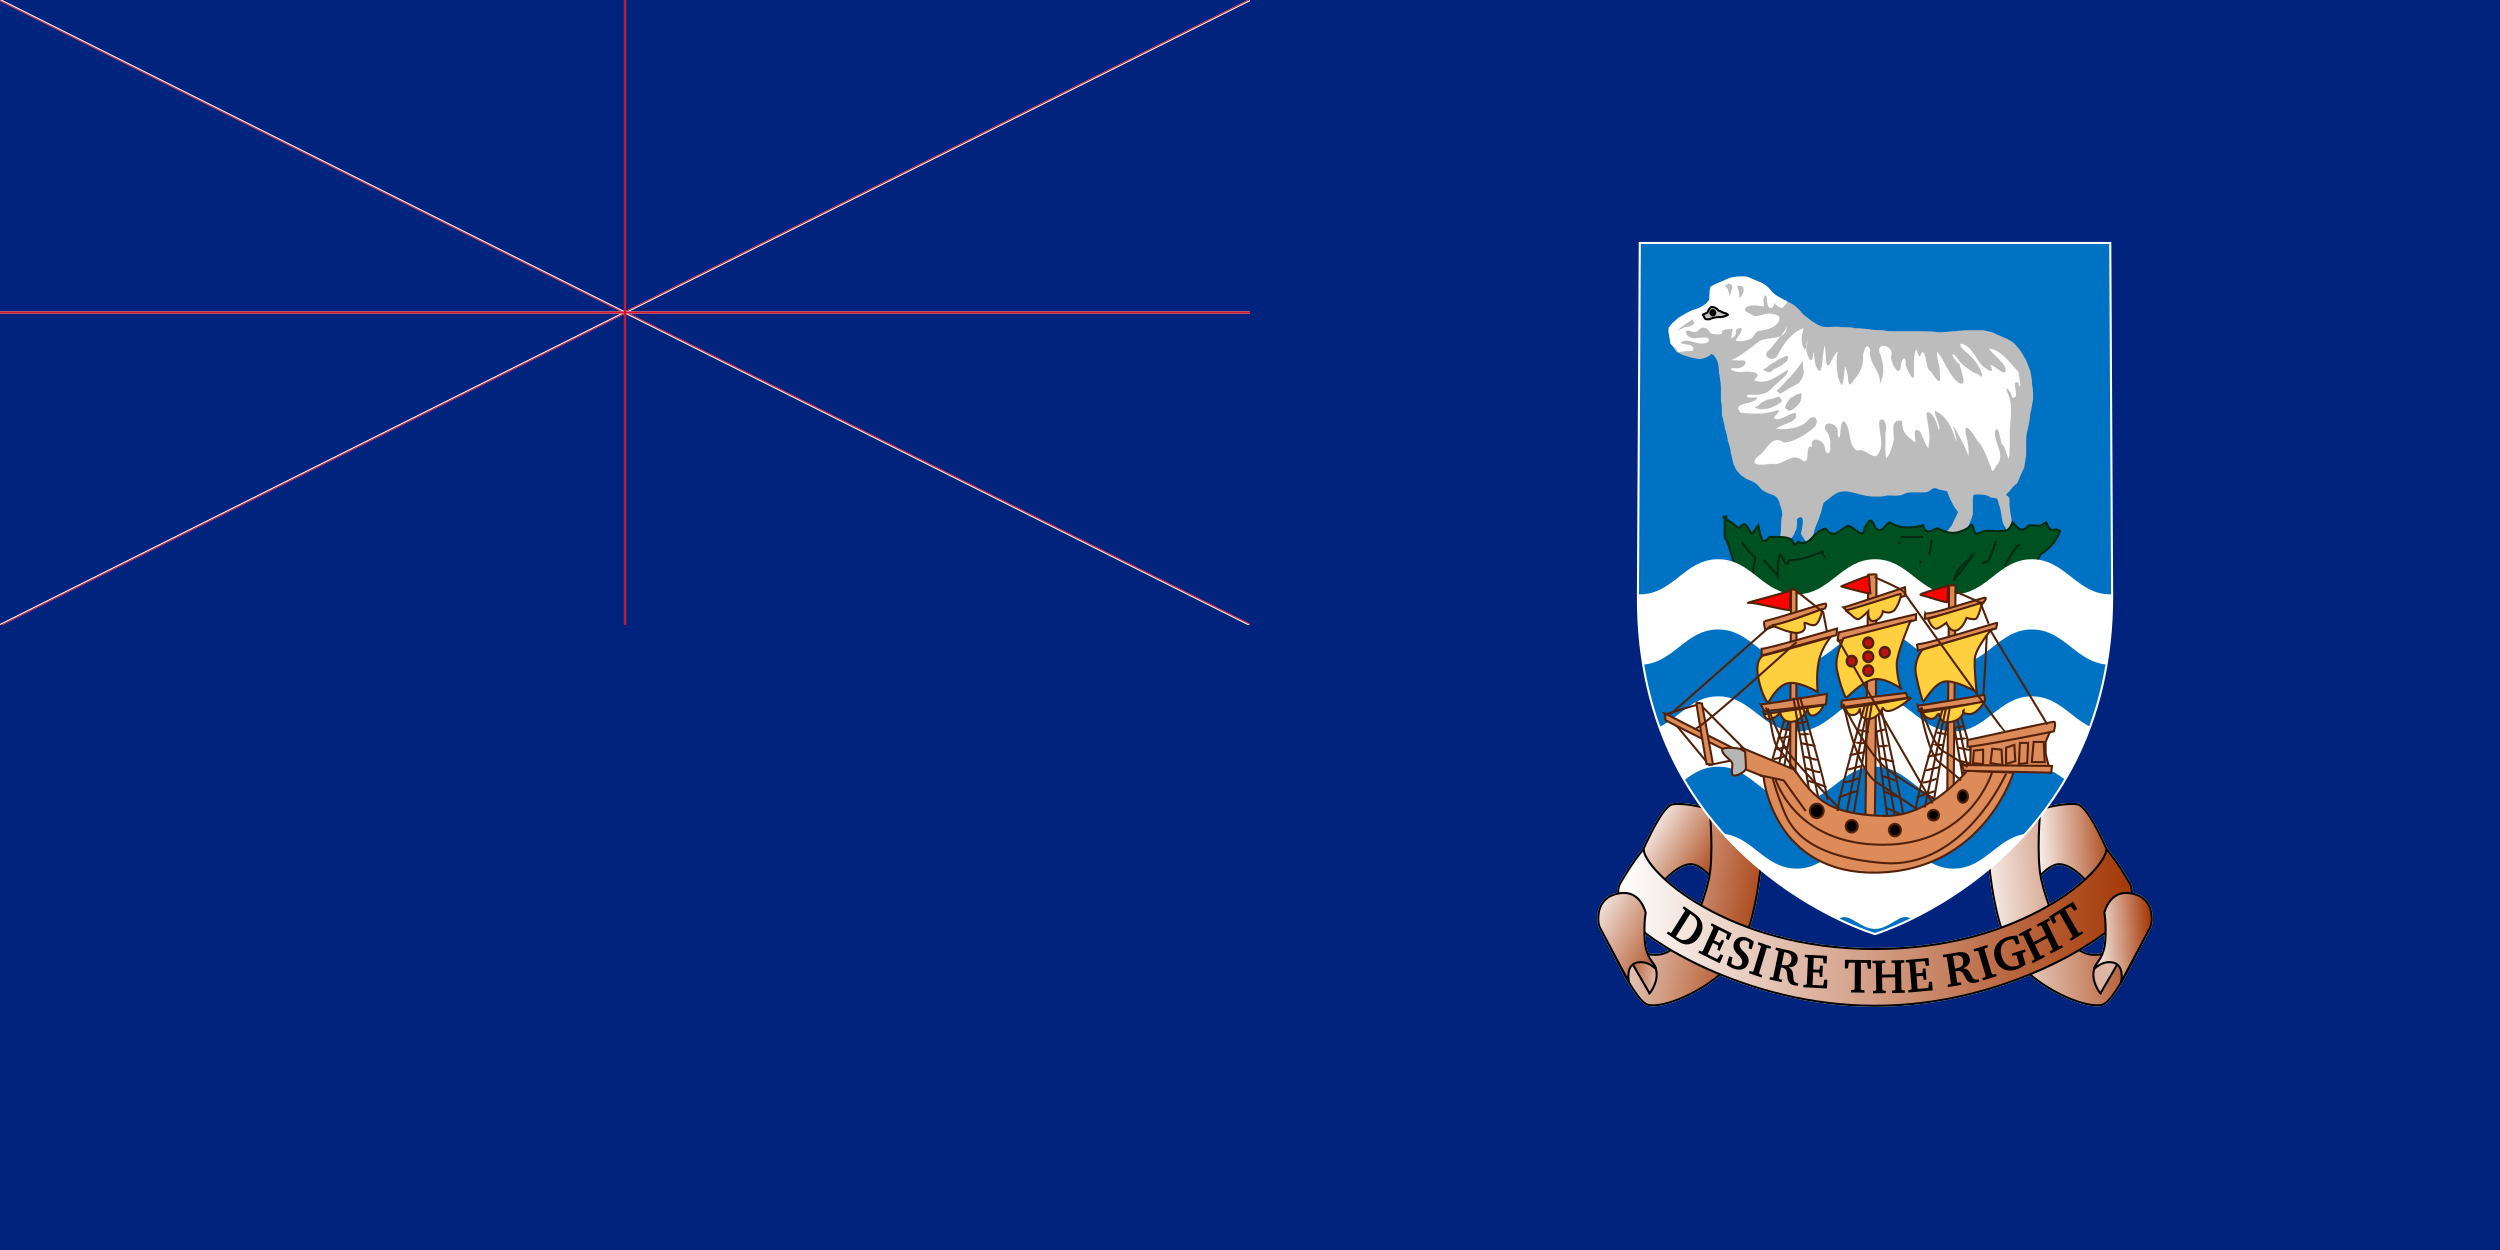
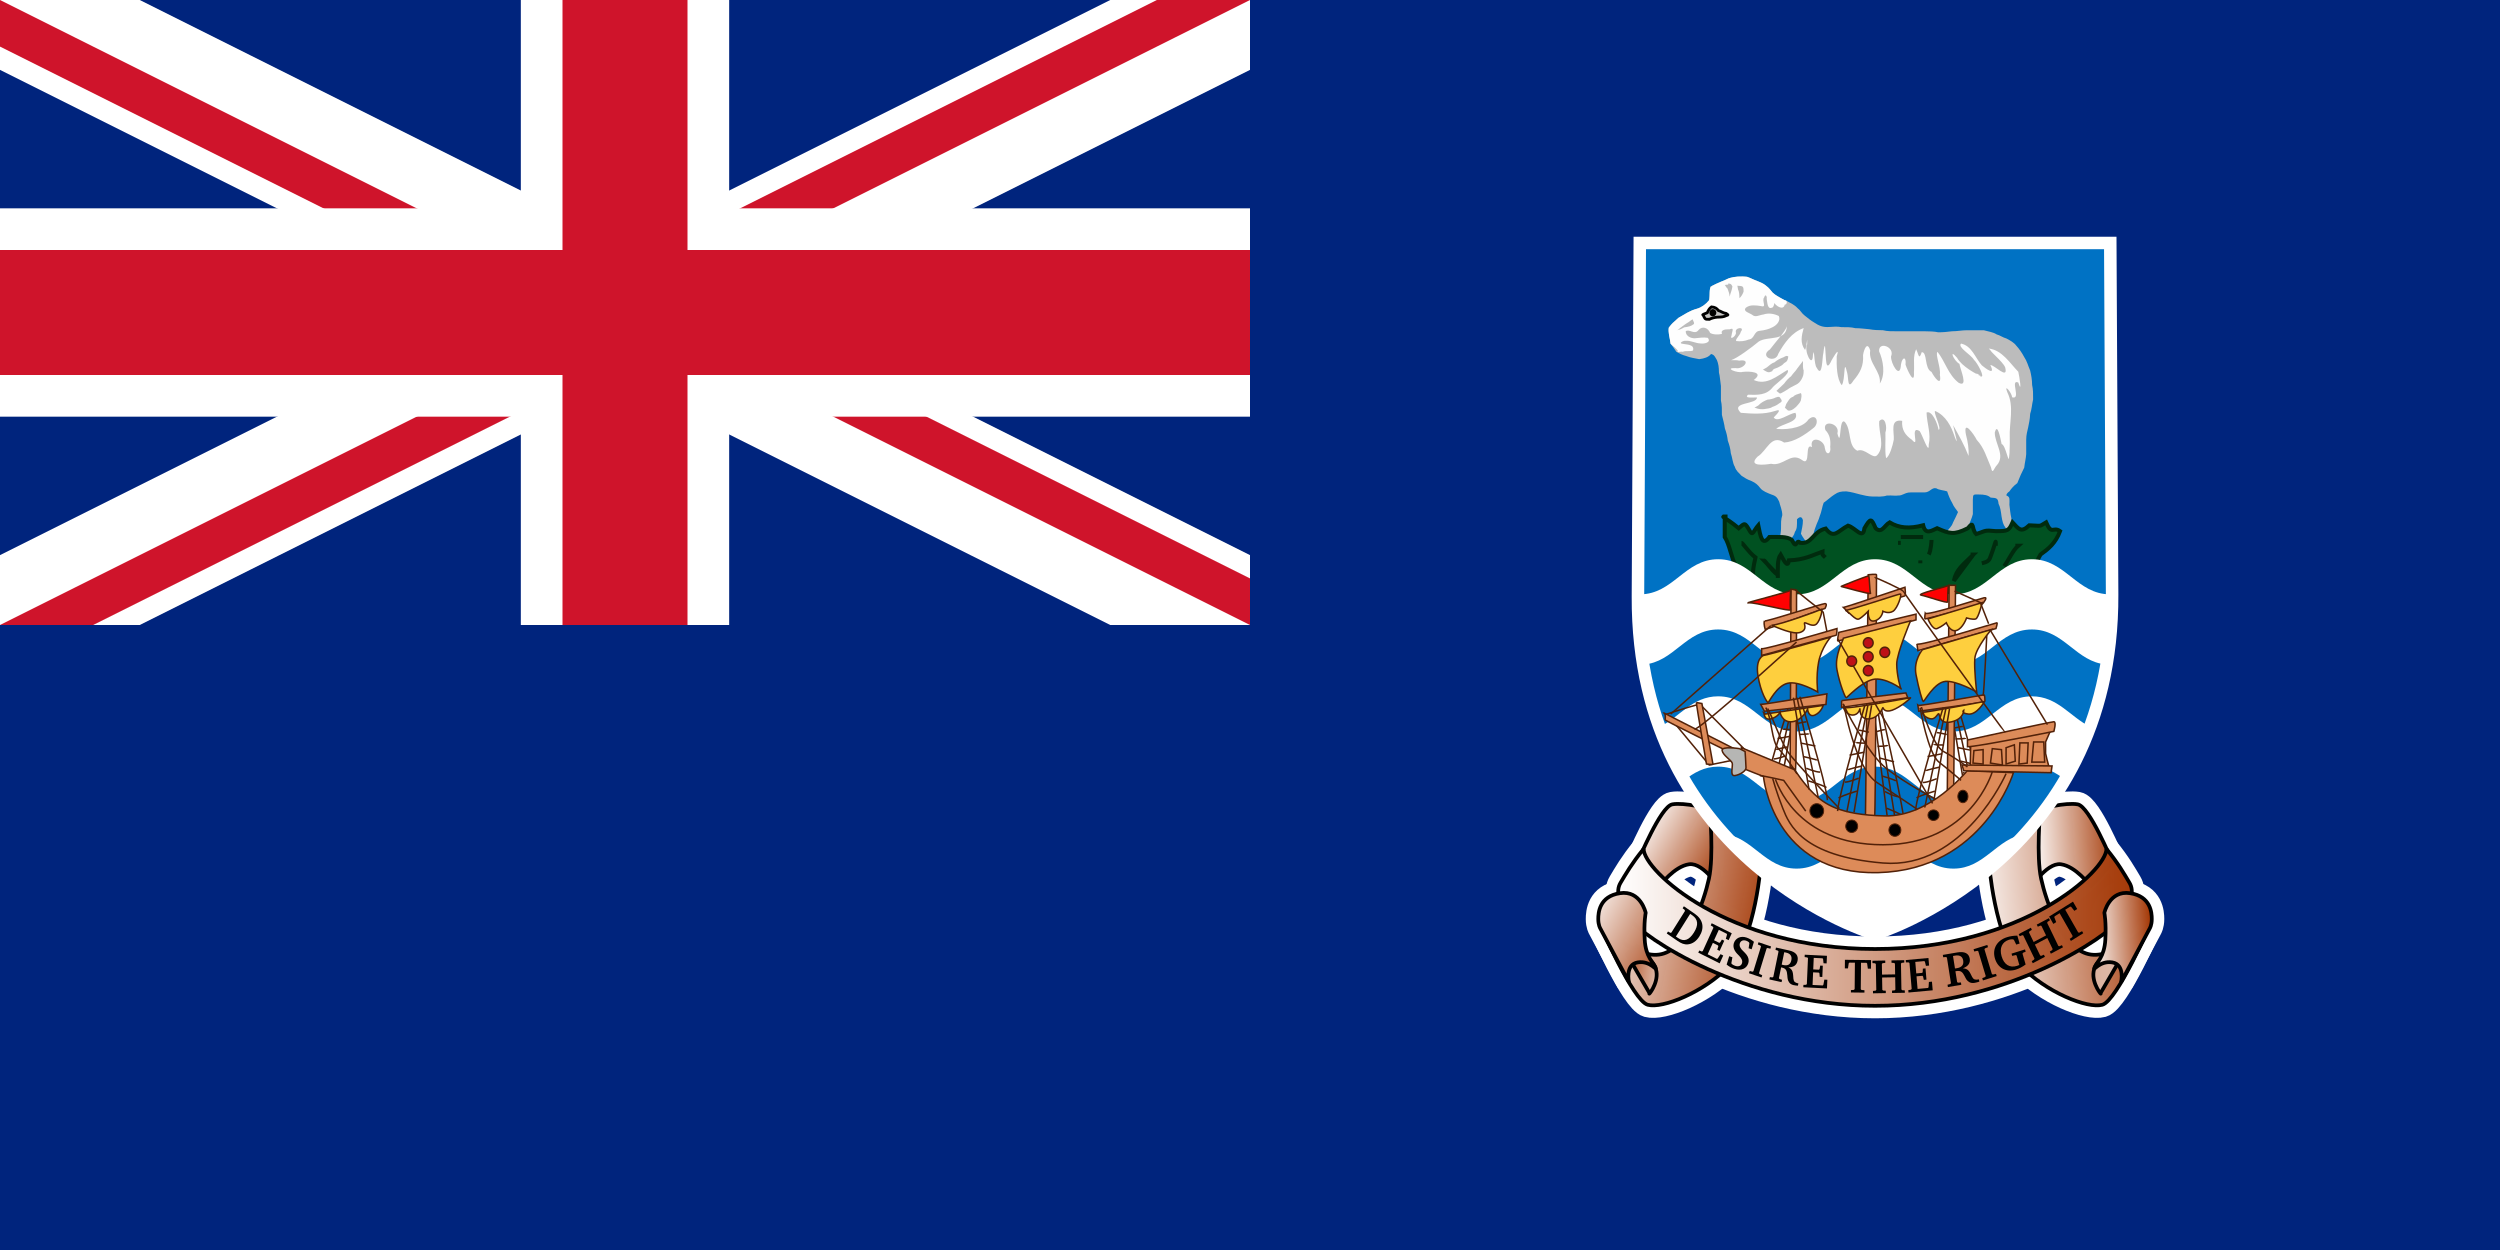
<svg xmlns="http://www.w3.org/2000/svg" xmlns:xlink="http://www.w3.org/1999/xlink" width="1200" height="600">
  <defs>
    <linearGradient id="gradbase" gradientUnits="userSpaceOnUse">
      <stop stop-color="#a43907" stop-opacity="0.996" offset="0" />
      <stop stop-color="#fff" offset="1" />
    </linearGradient>
    <linearGradient id="grad1" xlink:href="#gradbase" x1="826.45" y1="419.932" x2="786.124" y2="396.11" />
    <linearGradient id="grad2" xlink:href="#gradbase" x1="851.569" y1="436.067" x2="763.033" y2="419.673" />
    <linearGradient id="grad3" xlink:href="#gradbase" x1="1016.15" y1="398.539" x2="974.919" y2="400.941" />
    <linearGradient id="grad4" xlink:href="#gradbase" x1="1033.335" y1="421.219" x2="945.904" y2="428.645" />
    <linearGradient id="grad5" xlink:href="#gradbase" x1="1023.357" y1="445.132" x2="776.646" y2="445.132" />
    <linearGradient id="grad6" xlink:href="#gradbase" x1="783.43" y1="462.503" x2="1144.088" y2="465.421" />
    <linearGradient id="grad7" xlink:href="#gradbase" x1="1032.128" y1="442.287" x2="1002.941" y2="444.033" />
    <linearGradient id="grad8" xlink:href="#gradbase" x1="775.747" y1="471.718" x2="803.908" y2="476.185" />
    <linearGradient id="grad9" xlink:href="#gradbase" x1="803.177" y1="466.888" x2="755.308" y2="440.32" />
    <clipPath id="c">
      <path d="M0,0V150H700V300H600zM600,0H300V350H0V300z" />
    </clipPath>
  </defs>
  <rect width="1200" height="600" fill="#00247d" />
-   <path d="M0,0 600,300M600,0 0,300" stroke="#fff" strokeWidth="60" />
-   <path d="M0,0 600,300M600,0 0,300" stroke="#cf142b" strokeWidth="40" clip-path="url(#c)" />
-   <path d="M300,0V350M0,150H700" stroke="#fff" strokeWidth="100" />
-   <path d="M300,0V350M0,150H700" stroke="#cf142b" strokeWidth="60" />
+   <path d="M0,0 600,300M600,0 0,300" stroke="#fff" stroke-width="60" />
+   <path d="M0,0 600,300M600,0 0,300" stroke="#cf142b" stroke-width="40" clip-path="url(#c)" />
+   <path d="M300,0V350M0,150H700" stroke="#fff" stroke-width="100" />
+   <path d="M300,0V350M0,150H700" stroke="#cf142b" stroke-width="60" />
  <path d="M0,300H600V0H1200V600H0z" fill="#00247d" />
-   <g stroke="#000" strokeWidth="1.8">
-     <use xlink:href="#scroll" stroke="#fff" strokeWidth="12" />
+   <g stroke="#000" stroke-width="1.8">
+     <use xlink:href="#scroll" stroke="#fff" stroke-width="12" />
    <g id="scroll" stroke-linejoin="bevel">
      <path fill="url(#grad1)" d="m826.45,427.735s-8.536-13.884-15.65-12.893c-7.113,0.992-13.752,9.917-14.227,10.412-0.473,0.497-10.906-11.404-10.433-11.901,0.475-0.495,10.908-26.28,16.599-27.272,5.691-0.992,17.977,1.897,17.977,2.889,0,0.992,5.734,38.764,5.734,38.764z" />
      <path fill="url(#grad2)" d="m845.419,412.859c0,0.992-2.845,37.686-15.175,50.579-12.33,12.893-32.247,20.826-39.361,18.843-7.113-1.983-23.236-39.173-23.236-39.173s17.072,17.851,29.875,14.876c12.805-2.975,20.392-25.29,22.763-36.199,2.372-10.909,0.475-32.232,0.475-32.232l24.66,23.307z" />
      <path fill="url(#grad3)" d="m973.576,427.735s8.536-13.884,15.65-12.893c7.113,0.992,13.752,9.917,14.227,10.412,0.473,0.497,10.906-11.404,10.433-11.901-0.475-0.495-10.908-26.28-16.598-27.272-5.691-0.992-17.977,1.897-17.977,2.889,0,0.992-5.734,38.764-5.734,38.764z" />
      <path fill="url(#grad4)" d="m954.608,412.859c0,0.992,2.845,37.686,15.175,50.579,12.33,12.893,32.247,20.826,39.361,18.843,7.113-1.983,23.236-39.173,23.236-39.173s-17.072,17.851-29.875,14.876c-12.805-2.975-20.392-25.29-22.763-36.199-2.372-10.909-0.475-32.232-0.475-32.232l-24.66,23.307z" />
      <path fill="url(#grad5)" d="m788.945,407.482c-5.691,6.942-8.729,12.308-11.1,16.275-2.371,3.967-0.977,9.487,4.5,17.363,5.905,8.488,54.448,41.663,117.675,41.663,63.227,0,111.77-33.175,117.675-41.663,5.477-7.875,6.834-13.396,4.463-17.363-2.371-3.967-5.372-9.333-11.062-16.275,0,10.412-40.214,48.038-111.075,48.038-70.861,0-111.075-37.625-111.075-48.038z" />
      <path fill="url(#grad6)" d="m1008.25,476.741c0.949-1.487,10.906-18.843,10.906-18.843l-5.46-4.027c-1.677,4.909-7.818,6.507-8.767,12.458s4.269,11.901,3.32,10.412z" />
      <path fill="url(#grad7)" d="m1018.15,471.371s1.897-8.429-4.267-9.421c-6.166-0.992-9.429,4.718-8.536,2.479,0.992-2.487,4.742-4.959,5.216-13.388,0.475-8.431-0.473-12.893-0.473-12.893s2.37-10.911,12.33-9.422c9.958,1.488,10.433,9.422,10.433,12.398,0,2.975-0.949,4.462-0.949,4.462l-13.753,25.785z" />
      <path fill="url(#grad8)" d="M791.773,476.741c-0.949-1.487-10.907-18.843-10.907-18.843l5.46-4.027c1.677,4.909,7.818,6.507,8.767,12.458s-4.269,11.901-3.32,10.412z" />
      <path fill="url(#grad9)" d="m781.873,471.371s-1.897-8.429,4.267-9.421c6.166-0.992,9.429,4.718,8.536,2.479-0.992-2.487-4.742-4.959-5.216-13.388-0.475-8.431,0.473-12.893,0.473-12.893s-2.37-10.911-12.33-9.422c-9.958,1.488-10.433,9.422-10.433,12.398,0,2.975,0.948,4.462,0.948,4.462l13.753,25.785z" />
    </g>
    <g fill="#000" stroke="none">
      <path d="m813.43,438.565-5.168-3.56-0.6,0.954,1.018,0.842,0.087,0.506-6.505,10.339-0.479,0.116-1.141-0.647-0.6,0.954,5.168,3.56c1.77,1.22,3.281,1.842,4.966,1.665,2.194-0.22,4.065-1.499,5.51-3.796,2.573-4.089,1.851-8.103-2.257-10.933zm-2.155,0.078,1.027,0.707c2.814,1.939,3.062,4.65,0.759,8.31-2.303,3.66-4.793,4.512-7.607,2.573l-1.027-0.707,6.848-10.883z" />
      <path d="m815.174,457.273,10.268,5.133,1.717-3.765-1.299-0.649-1.343,2.067-0.402,0.212-4.436-2.217,2.495-5.471,2.485,1.242,0.134,0.429-0.501,1.609,1.129,0.564,2.226-4.881-1.129-0.564-0.881,1.421-0.402,0.159-2.485-1.242,2.284-5.007,3.804,1.902,0.124,0.398-0.557,1.996,1.338,0.669,1.507-3.304-9.639-4.818-0.47,1.031,1.118,0.689,0.171,0.448-5.114,11.213-0.459,0.183-1.214-0.479-0.47,1.031z" />
      <path d="m828.786,462.999c1.101,0.91,2.377,1.61,3.668,2.045,3.308,1.115,5.931-0.107,6.742-2.748,0.402-1.309,0.125-2.726-0.793-3.942-0.93-1.244-1.898-1.938-2.393-2.57-0.85-1.07-1.212-1.927-0.898-2.948,0.375-1.222,1.555-1.802,3.027-1.306,0.645,0.218,1.076,0.484,1.377,0.806l0.187,0.406-0.366,2.425,1.451,0.489,1.104-3.596c-1.12-0.918-2.309-1.612-3.56-2.033-2.884-0.972-5.346,0.304-6.102,2.767-0.334,1.089-0.185,2.339,0.478,3.517,0.635,1.121,1.468,1.818,2.138,2.534,1.187,1.282,1.668,2.326,1.301,3.523-0.375,1.222-1.616,1.783-3.25,1.232-0.625-0.211-1.175-0.52-1.679-0.909l-0.16-0.421,0.495-2.773-1.534-0.517-1.233,4.017z" />
      <path d="m839.509,467.153,6.03,2.033,0.334-1.087-1.317-0.566-0.214-0.464,3.633-11.83,0.418-0.202,1.386,0.344,0.334-1.087-6.03-2.033-0.334,1.087,1.296,0.56,0.227,0.42-3.633,11.83-0.432,0.246-1.364-0.338-0.334,1.087z" />
      <path d="m852.462,454.82-0.23,1.118,1.199,0.385,0.265,0.393-2.504,12.161-0.406,0.292-1.246-0.157-0.23,1.118,5.84,1.291,0.23-1.118-1.24-0.393-0.256-0.438,1.057-5.134c0.124,0.027,0.248,0.055,0.353,0.078,2.091,0.462,2.427,1.562,2.623,3.871,0.106,1.168,0.08,2.236,0.97,3.387,0.409,0.543,1.118,0.986,2.009,1.183,0.641,0.142,1.359,0.229,2.107,0.276l0.226-1.096c-0.103-0.023-0.186-0.041-0.269-0.059-1.387-0.307-1.937-0.785-2.114-2.138-0.159-1.226-0.07-2.495-0.506-3.642-0.325-0.835-0.941-1.424-1.883-1.895,2.439,0.038,3.934-1.015,4.367-3.113,0.522-2.533-0.853-4.269-4.064-4.979l-6.296-1.392zm3.978,2.239,0.953,0.211c2.008,0.444,2.848,1.727,2.462,3.597-0.433,2.1-1.686,2.825-3.901,2.335-0.229-0.051-0.477-0.105-0.741-0.188l1.226-5.955z" />
      <path d="m865.586,473.888,11.363,0.563,0.183-4.169-1.439-0.071-0.468,2.452-0.291,0.359-4.908-0.243,0.265-6.058,2.75,0.136,0.283,0.341,0.138,1.687,1.248,0.062,0.237-5.405-1.248-0.062-0.285,1.668-0.311,0.31-2.75-0.136,0.243-5.544,4.211,0.208,0.262,0.316,0.227,2.067,1.481,0.073,0.16-3.658-10.664-0.528-0.05,1.141,1.286,0.181,0.324,0.343-0.544,12.417-0.355,0.356-1.296,0.052-0.05,1.141z" />
      <path d="m885.562,460.702-0.039,4.128,1.499,0.018,0.371-2.492,0.351-0.299,2.609,0.031-0.12,12.687-0.373,0.368-1.414,0.099-0.011,1.142,6.499,0.078,0.011-1.142-1.412-0.133-0.366-0.377,0.12-12.687,2.609,0.031,0.323,0.307,0.346,2.5,1.499,0.018,0.039-4.128-12.538-0.15z" />
      <path d="m898.767,461.149,0.02,1.142,1.263,0.095,0.354,0.367,0.216,12.383-0.341,0.379-1.258,0.138,0.02,1.142,6.148-0.107-0.02-1.142-1.305-0.093-0.354-0.367-0.103-5.877,6.279-0.11,0.103,5.877-0.319,0.379-1.301,0.139,0.02,1.142,6.128-0.107-0.02-1.142-1.263-0.094-0.354-0.367-0.216-12.383,0.341-0.379,1.258-0.139-0.02-1.142-6.128,0.107,0.02,1.142,1.305,0.095,0.332,0.367,0.089,5.107-6.279,0.11-0.089-5.107,0.341-0.379,1.301-0.14-0.02-1.142-6.148,0.107z" />
      <path d="m916.073,476.413,11.624-1.064-0.354-4.157-1.472,0.135-0.159,2.497-0.25,0.397-5.021,0.46-0.515-6.041,2.813-0.258,0.331,0.298,0.359,1.653,1.276-0.117-0.459-5.39-1.276,0.117-0.074,1.694-0.276,0.352-2.813,0.258-0.471-5.529,4.308-0.394,0.307,0.276,0.498,2.016,1.515-0.139-0.311-3.648-10.909,0.999,0.097,1.138,1.331-0.004,0.374,0.294,1.055,12.383-0.315,0.403-1.311,0.236,0.097,1.138z" />
      <path d="m932.555,458.353,0.178,1.128,1.366-0.114,0.416,0.26,1.935,12.268-0.307,0.43-1.329,0.344,0.178,1.128,6.437-1.1-0.178-1.128-1.41,0.124-0.423-0.306-0.817-5.179c0.137-0.023,0.275-0.047,0.389-0.066,2.304-0.394,3.054,0.495,4.106,2.56,0.539,1.042,0.91,2.043,2.24,2.761,0.618,0.343,1.505,0.475,2.487,0.307,0.707-0.121,1.471-0.322,2.252-0.573l-0.174-1.106c-0.113,0.019-0.205,0.035-0.297,0.051-1.529,0.261-2.267,0.034-2.947-1.151-0.615-1.075-0.993-2.288-1.859-3.18-0.641-0.646-1.487-0.95-2.621-1.017,2.502-0.924,3.639-2.489,3.305-4.606-0.403-2.556-2.447-3.625-5.985-3.021l-6.938,1.185zm4.886,0.513,1.051-0.179c2.213-0.378,3.543,0.482,3.841,2.369,0.334,2.119-0.677,3.284-3.119,3.701-0.252,0.043-0.525,0.09-0.826,0.117l-0.947-6.007z" />
      <path d="m951.81,470.606,6.603-2.079-0.329-1.093-1.513,0.355-0.461-0.245-3.579-11.893,0.259-0.424,1.446-0.578-0.329-1.093-6.602,2.079,0.329,1.093,1.491-0.346,0.447,0.201,3.579,11.893-0.246,0.468-1.424,0.57,0.329,1.093z" />
      <path d="m965.54,457.738,0.314,1.095,1.672-0.4,0.444,0.202,1.309,4.558c-0.564,0.224-0.978,0.378-1.2,0.448-3.41,1.066-6.167-0.63-7.322-4.652-1.123-3.91,0.248-6.87,3.55-7.902,0.643-0.201,1.272-0.276,1.941-0.217l0.447,0.298,1.101,2.237,1.617-0.505-1.091-3.798c-1.781,0.02-3.423,0.266-4.886,0.723-4.917,1.536-7.206,5.587-5.89,10.168,1.335,4.648,5.404,6.884,10.055,5.43,1.617-0.505,3.167-1.331,4.699-2.467l-1.495-5.206,0.265-0.424,1.253-0.514-0.314-1.095-6.469,2.021z" />
      <path d="m968.961,448.387,0.494,1.02,1.248-0.527,0.491,0.159,5.35,11.058-0.169,0.507-1.147,0.735,0.494,1.02,5.841-3.083-0.494-1.02-1.29,0.551-0.491-0.159-2.539-5.248,5.965-3.148,2.539,5.248-0.148,0.496-1.189,0.758,0.494,1.02,5.82-3.072-0.494-1.02-1.247,0.528-0.491-0.159-5.35-11.058,0.169-0.507,1.146-0.737-0.494-1.02-5.82,3.072,0.494,1.02,1.29-0.549,0.47,0.17,2.207,4.561-5.965,3.148-2.207-4.561,0.169-0.507,1.189-0.759-0.494-1.02-5.841,3.083z" />
      <path d="m983.583,439.937,2.028,3.546,1.369-0.854-0.908-2.342,0.169-0.459,2.381-1.486,6.232,10.897-0.153,0.53-1.234,0.905,0.561,0.981,5.934-3.704-0.561-0.981-1.346,0.705-0.521-0.109-6.232-10.897,2.383-1.487,0.446,0.075,1.562,1.934,1.37-0.855-2.028-3.546-11.451,7.148z" />
    </g>
  </g>
  <g>
-     <path fill="#0072c4" stroke="#fff" strokeWidth="6" d="m900.011,448.344s-114.465-33.735-113.798-162.077l0.882-169.649h225.834l0.885,168.675c0.668,128.342-113.802,163.051-113.802,163.051z" />
+     <path fill="#0072c4" stroke="#fff" stroke-width="6" d="m900.011,448.344s-114.465-33.735-113.798-162.077l0.882-169.649h225.834l0.885,168.675c0.668,128.342-113.802,163.051-113.802,163.051z" />
    <g fill="#bcbcbc">
      <path d="m802.805,155.04c0.188,0,1.575-1.317,2.845-2.479,1.774-0.889,3.414-2.137,5.217-2.975,1.343-0.778,3.997-1.381,5.216-1.983,1.598-0.836,2.901-1.799,4.269-3.472,0.164-2.218,0.475-3.811,0.475-6.446,1.886-0.908,3.56-1.788,5.216-2.48,2.373-0.668,2.888-1.617,5.217-1.983,1.499-0.524,3.977-0.497,6.164-0.497,2.36,0,3.848,1.677,5.968,2.074,2.513,1.014,3.686,1.715,5.691,3.472,1.132,1.433,1.836,2.598,3.766,3.677,1.528,0.784,2.959,1.971,4.742,2.479,1.958,1.135,3.695,1.791,5.216,3.472,1.393,0.99,1.968,2.461,3.32,3.47,1.566,1.3,3.052,2.469,4.742,3.472,2.032,1.361,4.046,2.396,7.337,2.099,1.742-0.103,3.618-0.303,5.691,0.084,2.32,0,4.584-0.041,6.639,0.497,2.419,0,4.376,0.327,6.639,0.495,2.12,0.397,4.281,0.497,6.639,0.497,2.056,0.536,4.319,0.495,6.639,0.495h6.639,6.639c2.416,0,4.862,0.098,6.639,0.497,2.393,0,4.451-0.224,6.639-0.497,2.575,0,4.539-0.471,7.114-0.495h8.062c2.07,0.566,4.715,0.955,6.164,1.983,1.898,0.541,2.844,1.441,4.742,1.983,1.454,0.746,3.662,1.926,4.742,3.47,1.338,1.4,2.713,3.404,3.794,5.455,1.32,1.904,1.823,4.081,2.845,6.445,0.542,2.266,0.92,4.421,0.948,6.942,0.514,2.15,0.475,4.516,0.475,6.942-0.542,2.261-0.66,4.778-1.423,6.942-0.082,2.42-0.566,4.61-0.948,6.447-0.422,2.029-0.918,3.335-0.948,5.95v6.942c-0.167,2.277-0.665,3.95-0.948,6.446-1.147,2.166-2.246,4.698-3.319,7.439-1.578,1.1-2.947,2.664-3.794,3.967-1.012,0.625-1.598,1.574-1.423,1.983,1.895,0.66,1.423,1.979,1.423,4.462,0.246,1.912,0.431,4.283,0.948,6.447,0.173,2.367,0.68,3.815,1.422,5.454,0.748,0.977,0.894,0.497-0.948,0.497-1.37,1.074-2.757,0.513-3.319-1.488-1.106-1.334-1.47-2.95-1.897-5.454-0.263-2.296-0.63-4.533-1.423-5.95-0.243-2.794-0.986-2.766-3.794-2.975-1.335-1.184-3.099-1.488-5.691-1.488-2.581,0-2.798-0.263-2.845,2.48v6.942c-0.446,2.012-1.425,3.643-1.897,5.454-1.414,1.036-2.15,2.775-3.794,3.967-0.783,2.252-1.921,2.644-4.269,2.975-0.821-1.025-2.159-2.363-2.845-3.47,1.328-2.228,2.487-2.564,3.32-4.959,1.008-1.974,1.599-3.254,2.37-4.959-1.012-1.558-1.921-2.261-2.845-4.464-0.78-1.2-1.86-3.781-2.37-5.454-1.557-0.543-4.009-0.63-5.217-1.488-2.301-0.535-2.944,1.983-5.689,1.983h-6.639c-2.936,0-3.669,1.639-6.166,1.488-0.733,0.238-2.511-0.105-5.217,0-1.982,0.69-4.369,0.495-6.639,0.495-2.405-0.03-4.373-0.584-6.164-0.992-2.179-0.597-4.346-1.201-6.639-1.487-2.785,0-3.821,0.222-5.691,1.487-1.48,0.877-3.624,2.883-5.217,3.967-0.674,1.645-1.024,4.43-1.897,6.447-0.504,1.934-1.323,3.161-1.897,4.959-0.642,1.677-1.249,3.404-1.422,5.95-0.161,3.342-0.891,2.932-2.845,1.983-0.815-1.384-2.114-2.905-2.845-4.464,0.431-2.523,0.917-3.778,0.948-6.446-0.461-1.925-1.539-1.863-2.845-0.497,0,2.596,0.12,4.598-0.948,5.95-0.534,2.049-1.393,2.934-2.845,3.967-0.71,1.841-2.287,2.683-3.794,3.472-0.241-0.084,0-0.665,0-1.983-1.137-2.268-0.082-4.149-0.082-6.942,0.029-2.504-0.114-4.164,0.613-6.447,0-2.404-1.115-4.691-1.48-6.445-0.882-1.842-1.39-2.753-3.794-3.472-1.689-0.671-4.123-1.579-5.217-2.975-1.376-1.785-2.255-2.52-4.267-3.47-2.182-0.79-3.241-1.514-4.742-2.48-1.466-1.617-2.657-2.318-3.32-4.462-0.989-1.525-1.159-4.357-1.897-6.447-0.161-2.177-0.785-4.2-1.422-5.95-0.282-2.177-0.625-3.77-1.423-5.95-0.264-2.039-0.853-4.172-1.422-6.445,0-2.426,0.039-4.794-0.475-6.942v-6.942c-0.341-2.004-0.467-4.938-0.948-6.447,0-2.698-0.287-4.221-0.948-5.95-1.085-1.752-1.173-2.537-2.845-2.975-1.208,1.541-3.199,2.169-5.691,2.48-1.741-0.397-4.197-0.655-6.166-1.488-1.901-0.468-3.202-1.22-4.742-1.983-0.842-1.296-1.848-2.764-2.845-3.967-0.294-2.59-0.859-3.923-0.948-6.445,0-1.893,0.045-0.889,1.897-3.472z" />
      <path fill="#fefefe" d="m830.89,172.905c3.01-0.997,9.585-5.876,13.364-9.004,4.303-2.727,13.111,0.103,13.462-7.287-0.533,2.222-5.626,7.746-8.117,11.089-5.49,3.488,2.685,7.043,4.004,2.057,2.848-5.1,6.47-10.277,12.16-12.284-1.037,3.676-1.802,7.249,0.671,10.52,0.89-1.61,1.111-8.218,1.017-2.778-1.798,3.094,2.657,12.107,2.77,5.095,0.711-4.433,0.442,4.795,1.795,6.185,2.835,5.47,2.586-5.032,3.215-7.112,0.476-3.932,0.674-2.894,0.099-0.054-0.571,3.56,0.613-7.435,0.826-1.375,0.391,3.168-0.041,11.781,3.02,4.947,2.451-4.062,3.037-4.123,0.36-0.518-0.872,1.359,4.021-7.402,2.085-1.291-0.128,4.39,0.034,10.919,2.418,13.786,1.83-2.256,0.763-13.983,2.603-5.923,0.705,2.273,0.021,8.598,2.993,3.743,3.21-3.783,4.98-7.064,4.63-12.252,0.401-2.648,2.014-6.905,3.431-2.216-0.973,6.116,5.394,10.007,4.616,15.891,2.858-4.496,1.571-11.188-0.332-15.488-0.402-5.093,7.744-2.056,5.719,2.436-0.232,3.229,4.396,11.525,4.767,3.846,0.622-3.649,2.631-3.971,2.191,0.109,0.839,2.636,4.421,10.39,4.034,3.637,0.319-3.678-0.596-7.552,1.058-11.019,1.173,2.215,1.297,5.617,2.681,1.403,2.83-0.085,1.118,7.783,4.695,9.467,1.437,2.824,5.015,7.438,4.012,1.36,0.555-3.291-2.392-10.095-1.114-10.971,3.745,4.755,5.13,11.033,10.18,14.87,4.81,2.44,0.598-6.748,0.335-9.116-2.867-1.576-5.209-7.702-1.152-2.916,2.342,4.251,9.463,7.971,11.688,8.896-2.122-1.57-4.056-2.155-0.457,0.018,2.665,1.093-1.581-6.641-3.128-7.952-1.375-2.473-8.072-6.079-6.173-7.784,5.24,1.133,6.773,6.861,9.952,10.44,1.981,1.66,6.76,5.186,4.091-0.076,1.494-0.623,8.867,7.559,7.109,0.998-1.215-2.822-7.677-7.916-6.964-8.223,2.204,3.19,0.873,0.91-0.882-0.762,6.389,0.709,10.14,7.087,14.157,11.14,0.5,1.93,1.961,11.329-0.012,5.164-4.155-1.774,1.603,8.432-2.934,7.108-0.205-2.261-4.207-7.003-2.271-2.316,3.336,6.844,0.822,14.361,1.119,21.578,0.088,3.554-0.082,7.085-0.335,10.621,0.241-2.609,0.443-6.953,0.016-1.255-0.148,3.959-1.607-5.713-3.586-6.206-0.411-1.801-1.967-10.901-3.28-5.472,0.01,5.32,5.141,10.903,1.043,15.591-1.383,1.288-2.112,4.997-2.85,1.11-2.018-4.596-3.309-9.461-6.848-13.216-1.493-2.926-6.62-10.019-5.199-2.572,0.889,3.364,1.486,6.778,1.256,10.267-1.991-5.162-4.707-9.961-7.378-14.727,0.387,2.226,3.09,11.783,0.739,5.59-1.627-5.08-4.248-10.151-9.311-12.405-1.398-0.173,3.4,8.934,1.55,8.999-0.444-2.937-3.105-9.473-5.749-8.28,0.118,5.248,2.254,10.135,1.034,15.486,0.266,5.219-3.219-5.19-4.36-6.586-5.124-3.136,0.375,8.839-3.688,4.207-3.269-2.297-5.014-4.834-4.695-9.116-6.082-1.035-3.735,5.395-4.023,9.05-0.513,2.774-2.011,8.04-3.702,8.85-0.706-4.009-0.141-8.205-0.323-12.291,0.977-2.346-0.098-8.375-2.947-5.51-0.483,5.294,2.974,12.016-0.956,16.338-2.08,2.38-5.938-3.714-9.576-2.086-4.621-2.367-2.727-9.772-5.863-13.661-3.117-3.263-1.655,13.079-3.706,5.336,1.474-4.931-7.516-6.859-5.759-1.601,2.208,2.237,2.606,5.043,2.316,8.018,0.627,3.499-1.972,4.537-2.577,0.61-0.249-4.328-7.656-6.122-6.141-0.43-3.882-2.499-0.238,9.851-4.996,6.055-5.362-3.74-8.801,3.312-14.675,1.928-3.34,0.556-11.329,1.426-6.484-3.424,4.529-2.732,6.444-10.99,12.757-6.765,4.826-0.281,9.951-3.68,13.891-6.845,3.223-2.173,1.781-7.7-2.169-4.273-3.279,4.927-12.699,4.922-15.524,4.532,2.799-2.651,11.363-3.04,9.237-7.682-3.143,0.257-8.662,4.965-10.43,2.224,1.098-1.21,4.707-4.56,0.545-3.098-5.271,1.717-10.922,1.299-16.353,0.868-5.435-5.322,7.928-3.864,7.735-7.363-1.318-0.109-6.521,0.594-4.247-1.318,4.399,0.086,8.837,0.421,11.992-3.754,1.908-1.983,8.548-6.534,6.925-8.133-4.899,2.821-10.044,7.609-16.184,4.82,5.275-3.934-2.037-4.271-5.371-3.887-2.425,0.749-9.167-2.008-3.401-1.831,3.929,0.832,7.832-4.611,1.785-3.569-1.265-0.389-2.625-0.141-3.929-0.211z" />
      <path fill="#fefefe" d="m801.857,164.957c-0.231-2.562-1.263-5.107-0.836-7.695,1.262-1.845,3.007-3.187,4.63-4.701,2.905-1.62,5.668-3.591,8.954-4.388,2.281-0.696,4.259-2.202,5.748-4.042,0.733-2.214-0.562-5.759,1.515-6.952,2.556-1.4,5.324-2.301,7.929-3.586,2.845-0.919,5.923-1.062,8.874-0.71,2.362,1.015,4.756,1.939,7.099,2.997,2.119,1.031,3.68,2.777,5.113,4.587,1.675,1.528,3.771,2.519,5.741,3.609,1.637,0.113,1.097,2.235,0.058,2.152-0.674,3.14-4.592,0.476-5.337-1.374,0.657-1.219,0.388,2.785-0.865,2.839-2.209,0.977-2.143-2.785-2.466-4.222,0.28-1.215-0.679-2.656-1.179-0.747-1.486,1.635,1.601,5.139-1.626,4.173-2.398-0.316-5.078-0.811-7.16,0.779-1.743,1.818,1.887,2.565,3.019,3.446,1.526,1.436,3.566,0.017,5.342-0.159,2.43-0.839,5.164-0.405,7.416,0.721,1.041,2.248-1.047,4.483-3.038,5.395-1.86,1.009-3.936,1.446-6.009,1.698-3.039,0.135-2.449,3.901-5.409,4.202-1.89,0.8-4.02,0.984-6.036,0.718-0.397-1.086,2.004-2.807,2.253-4.466,2.174-2.585-3.115-2.114-2.348,0.351,0.366,1.671-3.296,4.14-2.059,1.299,0.059-1.528,1.641-3.899-1.024-2.798-1.458-0.013-4.448-0.067-3.625,2.2-1.808,0.383-4.126,0.423-5.677-0.476-0.926-2.47-3.811-3.556-5.62-1.311-1.802,2.385-4.306-0.742-6.095,0.495-0.024,2.235,2.281,3.405,4.321,3.387,2.066-0.182,4.185-0.566,6.268-0.225,1.917,2.287-1.83,3.003-3.609,2.689-2.397-0.087-4.541-1.457-6.979-1.267-1.165-0.165-3.821,1.285-1.316,1.479,1.86,0.378,5.668,0.251,4.818,3.169-1.458,0.68-3.264-0.067-4.913,0.637-0.968-0.25-3.873,0.535-2.256-0.298-0.856-1.482-2.512-2.321-3.615-3.605z" />
      <path d="m812.447,153.269c-0.111,0-1.112,0.697-2.012,1.403-1.474,0.789-3.047,2.131-4.024,2.805-0.769,0.616-0.765,0.884-1.675,1.052,1.598-0.227,2.31-0.633,3.688-1.403,1.742-0.209,3.43-0.579,4.36-1.403,0.873-0.305-0.065-1.703-0.335-2.455z" />
      <path d="m827.873,136.789c0.193,0,0.586,1.096,1.34,1.753,0.483,1.346,0.927,2.296,1.006,3.857,0.411-1.714,1.114-3.091,1.341-4.909-0.522-0.924-0.557-1.357-2.012-1.403,0,0.947,0.111,0.328-1.675,0.701z" />
      <path d="m833.908,137.14v0.351c0-0.946-0.021-0.463,0.335,1.403,0.554,1.176,0.671,2.437,0.671,4.208,0.88-0.657,1.615-1.968,2.012-3.156,0-2.769-0.375-2.606-3.018-2.805z" />
      <path d="m846.315,177.463h0.335c-0.986,0-0.431,0.06,1.341-1.052,1.147-0.8,2.087-1.982,3.689-2.455,1.552-1.274,2.747-1.871,4.358-2.453,0.786-0.378,1.48-1.033,2.348-0.351-0.249,1.73-0.536,2.383-2.012,3.155-0.763,1-1.965,1.584-3.017,2.104-1.091,0.501-2.291,0.527-2.683,1.753-1.824,0.839-2.049,0.698-4.36-0.701z" />
      <path d="m852.687,187.631c0.598-0.473,2.698-2.663,3.688-3.505,1.12-1.544,2.252-2.724,3.354-3.507,0.977-1.504,2.229-2.512,3.018-3.857,0.932-1.179,1.618-2.177,2.683-3.505,0,1.533-0.14,3.565,0.334,4.557,0,2.118-0.234,2.698-1.005,4.208-0.762,1.241-1.329,2.063-3.018,2.805-1.524,0.844-2.437,1.141-3.689,2.102-0.955,0.614-1.948,1.225-3.018,1.753-0.959,0.43-0.519,0.243-2.346-1.052z" />
      <path d="m842.291,195.696h0.335c-0.986,0-0.432,0.06,1.341-1.052,1.431-1.496,2.571-2.017,4.36-2.805,1.361-0.109,3.008-0.463,4.024-1.052,0.81-0.149,1.375-0.665,2.011,0,1.053,1.488,1.343,1.909-0.335,2.805-0.803,0.712-2.219,1.43-3.352,1.753-0.838,0.722-2.495,0.766-4.024,1.052-1.37,0-2.132,0.162-2.683-0.701l2.683,0.701c-1.37,0-2.132,0.162-4.36-0.701z" />
      <path d="m856.71,195.696v-0.351c0,0.979-0.041,0.46,0.671-1.403,1.256-1.961,1.73-3.043,3.354-3.507,0.76-0.962,2.077-1.211,3.689-1.753,0.604,1.054,0.14,2.282,0,3.507-0.439,1.309-1.634,2.233-2.348,3.156-1.046,0.743-1.472,1.457-3.018,1.753-1.279,0-0.601-0.033-2.348-1.403z" />
-       <path fill="#c4c4c2" stroke="#000" strokeWidth="1.358" d="m817.476,151.165c-0.75,0,1.322-0.781,2.012-1.052,0.552-1.217,0.991-2.079,2.012-2.804,1.68,0.135,2.504,0.641,3.354,1.752,1.411,0.403,1.92,1.106,3.689,1.403,0.657,0.581,1.546,0.647,0,1.052-1.052,0.581-2.373,0.701-4.024,0.701-1.73,0.13-2.965,0.528-4.024,1.052-2.244,0-1.885,0.078-3.018-2.104z" />
+       <path fill="#c4c4c2" stroke="#000" stroke-width="1.358" d="m817.476,151.165c-0.75,0,1.322-0.781,2.012-1.052,0.552-1.217,0.991-2.079,2.012-2.804,1.68,0.135,2.504,0.641,3.354,1.752,1.411,0.403,1.92,1.106,3.689,1.403,0.657,0.581,1.546,0.647,0,1.052-1.052,0.581-2.373,0.701-4.024,0.701-1.73,0.13-2.965,0.528-4.024,1.052-2.244,0-1.885,0.078-3.018-2.104z" />
      <ellipse fill="#000" cx="138.108" cy="302.603" rx="1.105" ry="1.105" transform="matrix(1.517505,0,0,1.586779,612.5923,-330.0498)" />
    </g>
-     <g fill="#005121" stroke="#002b0e" strokeWidth="1.94">
+     <g fill="#005121" stroke="#002b0e" stroke-width="1.94">
      <path d="m827.872,247.944h1.341c-4.205,0-1.692-0.294,5.364,5.609,2.956-2.575,2.921-2.923,5.366,1.403,1.411,2.463,1.826-0.251,4.023-2.804,1.059,5.095,1.738,10.438,5.366,5.609,4.144,0,8.483-0.36,10.73,1.403,2.716,5.276,1.827-0.895,4.024,1.403,5.906,0.741,5.794-5.297,12.227-6.858,3.999,5.225,5.75,1.204,10.732-1.401,3.7,1.082,7.187,6.952,7.891,1.246,3.029-5.167,3.293-4.727,5.366,0,2.945,2.774,4.187-1.387,6.706-2.804,4.49,2.747,9.498,3.128,16.096,1.403,1.117,4.671,3.933,2.645,6.706,1.401,5.933,2.607,8.003,3.405,14.755,0,3.345-4.132,1.451,0.116,4.023,2.805,5.002-1.623,3.621-1.968,9.39-1.403,5.798,0,6.267-0.146,8.047-4.207,2.914,3.047,3.967,5.243,8.047,1.403,6.252,0.192,4.319,0.825,8.049-1.403,2.759,6.388,3.407,1.772,6.706,4.207-2.173,5.762-5.512,8.464-9.389,11.22-2.58,4.468-4.193,9.294-9.389,11.222-3.791,4.043-7.83,6.387-12.072,9.817-5.815,1.52-12.216,1.403-18.779,1.403h-18.778-18.779-18.778c-4.006,2.093-10.559,3.091-16.096,4.207-6.184,0-13.193,0.076-17.436-1.403-2.876-3.005-7.92-6.365-10.73-9.817-2.844-2.398-2.926-7.077-5.366-9.817-2.244-4.013-2.938-10.292-5.364-14.026v-9.817z" />
      <path d="m957.978,260.567v1.403c0-3.921,0.165-1.837-2.683,5.609-0.577,1.809-1.839,2.234-4.024,2.805" />
      <path d="m945.906,266.177h1.341c-4.967,4.905-8.31,7.164-9.39,12.623l9.39-12.623c-4.967,4.905-8.31,7.164-9.39,12.623" />
      <path d="m927.127,259.165c0,0.125-0.188,5.003-1.341,7.012" />
      <path d="m921.763,268.982v1.403-1.403z" />
      <path d="m911.032,260.567h1.341-1.341z" />
      <path d="m835.919,260.567c0.64,0,3.279,4.452,6.706,7.012-0.853,4.103-2.164,8.851,0,12.623" />
      <path d="m846.649,268.982c0.64,0,3.279,4.454,6.707,7.014l-6.707-7.014c0.64,0,3.279,4.454,6.707,7.014v1.403c0-4.333-0.344-8.872,1.34-11.222,1.492,2.639,3.375,6.882,4.024,2.805,7.554-0.282,11.201-2.501,16.096-4.207,0,2.063-0.317,1.071,1.341,2.804" />
      <path d="m967.367,261.97h1.341c-2.53,2.204-4.471,6.699-6.707,9.817" />
      <path d="m912.374,257.762h10.73" />
    </g>
    <g fill="#fff">
      <path d="m824.718,268.429c-16.131,0-21.477,16.858-37.609,16.858-0.31,0-0.605-0.025-0.907-0.038v1.021c-0.061,11.685,0.858,22.57,2.532,32.733,14.881-1.087,20.409-16.858,35.983-16.858,16.131,0,21.515,16.895,37.646,16.895,16.131,0,21.515-16.895,37.646-16.895s21.515,16.895,37.646,16.895,21.515-16.895,37.646-16.895c15.534,0,21.077,15.66,35.87,16.82,1.772-10.435,2.708-21.646,2.646-33.678v-0.038c-0.302,0.012-0.597,0.038-0.907,0.038-16.131,0-21.478-16.858-37.609-16.858-16.131,0-21.515,16.858-37.646,16.858s-21.515-16.858-37.646-16.858c-16.131,0-21.515,16.858-37.646,16.858s-21.515-16.858-37.646-16.858z" />
      <path d="m824.718,334.234c-12.549-0-18.585,10.172-28.235,14.703,3.371,9.294,7.446,17.755,11.982,25.513,4.582-3.465,9.454-6.463,16.253-6.463,16.131-0,21.515,16.858,37.646,16.858,16.131,0,21.515-16.858,37.646-16.858,16.131-0,21.515,16.858,37.646,16.858s21.515-16.858,37.646-16.858c6.649,0,11.456,2.869,15.951,6.237,4.535-7.723,8.626-16.169,12.02-25.4-9.497-4.591-15.536-14.59-27.97-14.59-16.131-0-21.515,16.858-37.646,16.858s-21.515-16.858-37.646-16.858c-16.131-0-21.515,16.858-37.646,16.858s-21.515-16.858-37.646-16.858z" />
      <path d="m900.011,400.04c-16.131-0-21.515,16.895-37.646,16.895-15.255,0-20.902-15.104-35.114-16.744,18.994,21.159,40.533,33.969,55.222,41.01,4.968-3.856,10.112,4.687,17.538,4.687,7.373,0,12.49-8.587,17.425-4.763,14.527-7.073,35.803-19.903,54.693-40.859-13.747,2.01-19.446,16.669-34.471,16.669-16.131,0-21.515-16.895-37.646-16.895z" />
    </g>
    <g stroke="#522108">
      <g fill="none">
-         <path strokeWidth="0.737" d="m800.148,342.754c2.647-0.922,15.438-5.073,15.879-4.613,0.442,0.462,24.702,24.908,24.702,24.908l-20.291,4.151-20.291-24.446z" />
-         <g strokeWidth="0.751">
+         <path stroke-width="0.737" d="m800.148,342.754c2.647-0.922,15.438-5.073,15.879-4.613,0.442,0.462,24.702,24.908,24.702,24.908l-20.291,4.151-20.291-24.446z" />
+         <g stroke-width="0.751">
          <path d="m848.358,374.785c0.374-5.788,11.21-38.709,11.21-38.709" />
          <path d="m852.095,375.177c0-0.362,8.595-38.739,8.595-38.739" />
          <path d="m855.039,375.237c0.373-2.17,7.145-38.799,7.145-38.799" />
          <path d="m851.349,364.293c1.868,0,5.605-1.447,5.605-1.447" />
          <path d="m852.47,359.952c0-0.362,5.605-1.447,5.605-1.447" />
          <path d="m853.216,354.526,5.979-1.085" />
          <path d="m855.832,349.823c0,0.362,4.11,0.362,4.11,0.362" />
        </g>
-         <g strokeWidth="0.737">
+         <g stroke-width="0.737">
          <path d="m914.897,400.376c-0.442-9.912-13.233-66.285-13.233-66.285" />
          <path d="m910.485,398.517c0-0.62-10.146-63.806-10.146-63.806" />
          <path d="m906.074,393.56c-0.44-3.717-7.498-58.849-7.498-58.849" />
          <path d="m914.455,392.322c-2.205-1.858-8.821-4.337-8.821-4.337" />
          <path d="m911.367,382.41c-2.205,0-6.616-2.479-6.616-2.479" />
          <path d="m910.044,374.977c0-0.62-6.616-2.479-6.616-2.479" />
          <path d="m909.162,365.685-7.058-1.858" />
          <path d="m906.074,357.631c0,0.62-4.851,0.62-4.851,0.62" />
          <path d="m904.75,350.198c-0.882,0-4.851,1.238-4.851,1.238" />
        </g>
-         <g strokeWidth="0.737">
+         <g stroke-width="0.737">
          <path d="m948.797,372.677c-2.205,0-6.616-1.845-6.616-1.845" />
          <path d="m952.326,386.053c-0.442-7.38-13.233-49.354-13.233-49.354" />
          <path d="m947.915,384.67c0-0.462-10.146-47.508-10.146-47.508" />
          <path d="m943.504,380.979c-0.44-2.767-7.498-43.817-7.498-43.817" />
          <path d="m947.473,367.142c0-0.462-6.616-1.845-6.616-1.845" />
          <path d="m946.592,360.224-7.058-1.384" />
          <path d="m943.504,354.227c0,0.462-4.851,0.462-4.851,0.462" />
          <path d="m942.18,348.693c-0.882,0-4.851,0.922-4.851,0.922" />
        </g>
      </g>
-       <g fill="#dd8b59" strokeWidth="0.737">
+       <g fill="#dd8b59" stroke-width="0.737">
        <path d="m895.426,391.646c0-0.462,1.323-115.771,1.323-115.771s3.97-0.462,3.97,0-0.44,115.31-0.882,115.771c-0.442,0.462-4.853,0.922-4.411,0z" />
        <path d="m938.656,280.947c0,0.924-0.883,97.322-0.883,97.322l-3.088,3.691,0.883-101.013h3.088z" />
        <path d="m861.903,369.507c0.44-2.769,0.44-86.253,0.44-86.253l-2.647-0.462-0.44,85.331,2.647,1.384z" />
        <path d="m845.141,338.141c1.765,0,31.76-5.073,31.76-5.073l-0.442,5.073-29.553,3.229-1.765-3.229z" />
        <path d="m845.581,311.389c1.765,0.462,36.171-9.686,36.171-9.686s0,3.229-0.442,3.229c-0.44,0-35.73,9.686-35.73,9.686v-3.229z" />
        <path d="m846.906,298.013c-0.442,1.845,0.44,4.153,0.44,4.153l28.672-10.147s1.323-2.307,0-2.307c-1.323,0-29.553,9.226-29.112,8.302z" />
        <path d="m884.84,291.556c0.882,0,29.553-9.686,29.553-9.686s0.442,4.151,0,4.151c-0.44,0-26.907,8.302-26.907,8.302l-2.647-2.767z" />
        <path d="m882.634,303.549s-0.882,4.151-0.44,4.151c0.44,0,37.493-10.147,37.493-10.147v-2.767l-37.053,8.764z" />
        <path d="m883.957,336.297,0,3.228,31.76-4.611-0.882-2.307-30.878,3.691z" />
        <path d="m920.57,338.603,0.44,2.767s31.76-4.151,31.76-4.613c0-0.46,0-3.228-0.44-3.228-0.442,0-31.32,5.535-31.76,5.073z" />
        <path d="m920.128,309.084,0.442,3.228,37.493-10.608s0.883-2.767,0.442-2.767c-0.442,0-37.495,11.531-38.376,10.147z" />
        <path d="m924.098,294.324s-0.44,2.767,0,2.767c0.442,0,27.79-6.918,27.79-7.38,0-0.46,2.647-3.229,0.442-2.767-2.206,0.462-27.349,8.764-28.232,7.38z" />
      </g>
-       <g fill="#fecf3e" strokeWidth="0.737">
+       <g fill="#fecf3e" stroke-width="0.737">
        <path d="m864.108,303.549c3.97-1.384,1.323-4.613,2.205-4.613,0.883,0,3.97,2.306,5.735,0.46,1.765-1.844,3.088-7.379,2.206-6.918-0.795,0.415-19.802,7.552-23.926,7.634,2.583,0.998,10.342,4.636,13.78,3.437z" />
        <path d="m925.421,297.091s2.206,5.535,4.411,4.613c2.205-0.922,4.411-2.767,4.411-2.767s1.765,4.613,4.851,3.689c3.088-0.922,4.853-5.996,4.853-5.996s3.087,0.924,4.41,0.462c1.325-0.462,3.088-7.84,3.088-7.84l-26.025,7.84z" />
        <path d="m922.775,341.832c-0.442,0.922,2.206,3.229,4.411,3.229,2.205,0,3.088-3.229,3.528-2.307,0.442,0.924,0.442,5.075,6.176,3.691,5.735-1.384,5.735-5.535,5.735-5.535s-1.765,1.384,2.205,1.844c3.97,0.462,7.94-5.996,7.5-5.996-0.442,0-28.672,5.536-29.555,5.075z" />
        <path d="m922.775,311.851s-4.411,5.073-3.088,11.991c1.323,6.92,3.088,12.915,3.53,12.915,0.442,0,5.293-9.224,10.586-9.686,5.293-0.462,14.998,5.075,14.998,5.075s-1.323-11.071-0.882-16.144c0.44-5.075,7.94-13.837,7.94-13.837l-33.083,9.686z" />
        <path d="m846.464,341.832c0.442,0,0,4.151,3.528,3.229,3.53-0.924,4.411-3.229,4.411-3.229s0.882,5.073,5.735,4.613c4.851-0.462,7.498-5.996,7.498-5.996s0.442,4.151,3.53,2.767c3.088-1.384,3.97-4.613,3.97-4.613l-27.79,4.151-0.882-0.922z" />
        <path d="m846.464,314.619s-3.97,1.384-2.647,9.686c1.323,8.302,4.411,12.915,4.851,12.915,0.442,0,3.97-7.84,9.263-9.224,5.295-1.385,14.557,4.151,14.557,4.151s-0.883-7.38,0.442-14.299c1.323-6.92,5.733-11.993,5.733-11.993s-30.877,8.764-32.2,8.764z" />
        <path d="m885.722,292.94c1.765,0.462,4.853,5.073,6.616,4.151,1.765-0.922,4.411-3.689,4.411-3.689s-0.442,5.535,3.088,4.611c3.528-0.922,3.97-4.611,3.97-4.611s2.647,1.384,4.851,0c2.206-1.384,4.411-8.304,3.53-8.304s-25.584,8.304-26.467,7.842z" />
        <path d="m884.84,306.317c0,0.922-4.411,8.302-3.088,15.22,1.323,6.918,3.97,13.377,4.411,13.377,0.442,0,7.058-7.38,12.793-8.764,5.733-1.384,14.114,4.613,13.674,4.613-0.442,0-2.206-6.92-2.206-11.993,0-5.075,6.616-20.757,6.616-20.757l-32.2,8.304z" />
        <path d="m884.84,339.525c0,0.462,1.323,3.691,4.411,3.691,3.087,0,3.528-3.229,3.528-3.229s-0.442,5.535,4.411,5.075c4.851-0.462,6.616-5.536,6.616-5.536s0.442,2.769,4.411,1.385c3.97-1.385,9.263-5.996,8.821-5.996-0.44,0-31.758,5.996-32.2,4.611z" />
      </g>
-       <g fill="#dd8b59" strokeWidth="0.737">
+       <g fill="#dd8b59" stroke-width="0.737">
        <path d="m846.464,372.734s4.411,47.508,55.139,46.124c50.727-1.384,64.841-47.968,64.841-47.968s-21.614-0.924-22.055-0.924c-0.44,0-17.644,22.14-39.7,21.679-22.055-0.462-29.112-5.996-33.965-10.608-4.851-4.613-9.263-11.531-9.263-11.531l-25.584-10.609,1.323,10.147,9.263,3.689z" />
        <path d="m983.411,367.799c-0.442-1.384-1.528-6.134-1.528-6.134v-5.535l2.442-5.605s-38.376,5.749-38.376,6.211c0-0.532-0.237,10.925-0.237,10.925l37.699,0.138z" />
        <path d="m976.149,356.13-0.882,9.686,6.175,0-0.44-9.686-4.853,0z" />
        <path d="m969.532,356.592-0.442,10.146,3.97-0.46,0.442-9.686-3.97,0z" />
        <path d="m962.916,366.738,0-7.84,3.97-1.384,0.442,7.84-4.411,1.384z" />
        <path d="m955.416,366.278,0.883-6.918,4.41,0.46,0.442,7.38-5.735-0.922z" />
        <path d="m947.035,366.278,0.442-5.996,4.411-0.462,0,6.918-4.853-0.46z" />
        <path d="m942.625,369.967,41.904,0.924,0.442-3.229-43.229-0.462,0.883,2.767z" />
        <path d="m944.389,358.436c4.853,0,41.464-7.38,41.464-7.38s1.323-4.611,0-4.611c-1.323,0-41.464,8.764-41.464,8.764v3.228z" />
        <path d="m798.825,342.294,33.523,17.066-0.882,2.306s-32.202-15.682-32.202-16.144c0-0.46,0.442-2.306-0.44-3.228z" />
        <path d="m814.263,337.219c0,1.384,4.853,29.519,4.853,29.519s3.088,0.462,3.088,0c0-0.46-5.295-29.057-5.295-29.057l-2.647-0.462z" />
      </g>
      <g fill="none">
-         <g strokeWidth="0.751">
+         <g stroke-width="0.751">
          <path d="m882.044,389.315c0.442-7.668,13.233-51.282,13.233-51.282" />
          <path d="m886.456,389.834c0-0.48,10.146-51.322,10.146-51.322" />
          <path d="m889.931,389.913c0.44-2.875,8.434-51.401,8.434-51.401" />
          <path d="m882.486,383.084c2.205-1.438,8.821-3.355,8.821-3.355" />
          <path d="m885.574,375.416c2.205,0,6.616-1.918,6.616-1.918" />
          <path d="m886.897,369.665c0-0.48,6.616-1.918,6.616-1.918" />
          <path d="M887.779,362.476,894.837,361.038" />
          <path d="m890.867,356.245c0,0.48,4.851,0.48,4.851,0.48" />
          <path d="m892.19,350.494c0.882,0,4.851,0.958,4.851,0.958" />
        </g>
-         <g strokeWidth="0.737">
+         <g stroke-width="0.737">
          <path d="m919.474,388.989c0.442-7.38,13.233-49.354,13.233-49.354" />
          <path d="m923.885,387.605c0-0.462,10.146-47.508,10.146-47.508" />
          <path d="m928.296,383.914c0.44-2.767,7.498-43.817,7.498-43.817" />
          <path d="m919.915,382.992c2.205-1.384,8.821-3.229,8.821-3.229" />
          <path d="m923.003,375.612c2.205,0,6.616-1.845,6.616-1.845" />
          <path d="m924.326,370.077c0-0.462,6.616-1.845,6.616-1.845" />
          <path d="m925.208,363.159,7.058-1.384" />
          <path d="m928.296,357.162c0,0.462,4.851,0.462,4.851,0.462" />
          <path d="m929.62,351.628c0.882,0,4.851,0.922,4.851,0.922" />
        </g>
-         <g strokeWidth="0.737">
+         <g stroke-width="0.737">
          <path d="m877.156,384.068c-0.442-7.425-13.233-49.651-13.233-49.651" />
          <path d="m872.744,382.676c0-0.465-10.146-47.795-10.146-47.795" />
          <path d="m868.333,378.963c-0.44-2.784-7.498-44.082-7.498-44.082" />
          <path d="m876.714,378.036c-2.205-1.392-8.821-3.249-8.821-3.249" />
          <path d="m873.626,370.611c-2.205,0-6.616-1.857-6.616-1.857" />
          <path d="m872.303,365.043c0-0.465-6.616-1.857-6.616-1.857" />
          <path d="m871.421,358.083-7.058-1.392" />
          <path d="m868.333,352.05c0,0.465-4.851,0.465-4.851,0.465" />
          <path d="m867.01,346.482c-0.882,0-4.851,0.927-4.851,0.927" />
        </g>
      </g>
-       <path fill="#b6b6b4" strokeWidth="0.737" d="m834.995,359.359s-8.821-1.384-8.381,0.922c0.442,2.306,4.411,4.613,4.853,5.996,0.44,1.384-1.323,6.457,1.323,5.996,2.647-0.462,5.293-2.307,5.293-3.691s-0.442-7.84-0.442-7.84l-2.647-1.384z" />
-       <g fill="none" strokeWidth="0.737">
+       <path fill="#b6b6b4" stroke-width="0.737" d="m834.995,359.359s-8.821-1.384-8.381,0.922c0.442,2.306,4.411,4.613,4.853,5.996,0.44,1.384-1.323,6.457,1.323,5.996,2.647-0.462,5.293-2.307,5.293-3.691s-0.442-7.84-0.442-7.84l-2.647-1.384z" />
+       <g fill="none" stroke-width="0.737">
        <path d="m844.699,372.274c1.323,0,11.469,2.306,11.469,2.306l10.586,14.76" />
        <path d="m852.199,374.118c0.44,0.462,9.263,31.364,51.609,31.364s52.492-35.053,52.492-35.053" />
        <path d="m962.916,371.351s-20.291,46.124-59.108,42.895c-38.818-3.228-44.992-18.45-48.081-26.29-3.088-7.842-4.851-14.299-4.851-14.299" />
        <g>
          <path d="m951.888,333.99c0.442-1.384,1.765-29.057,1.765-29.057" />
          <path d="m982.765,347.828-27.349-45.203" />
          <path d="m899.838,277.258c0-0.462,13.674,5.996,13.674,6.457,0,0.462,48.521,67.803,48.962,67.803" />
          <path d="m938.214,283.714,12.351,5.536,3.97,10.146" />
          <path d="m861.462,282.793c-0.442,0,13.674,11.069,13.674,11.069l1.765,9.226" />
          <path d="m813.381,350.134c6.175-2.767,48.962-41.974,48.962-41.974" />
          <path d="m801.912,342.754c5.295-4.613,48.081-42.434,48.081-42.434" />
          <path d="m882.194,306.777,45.434,78.872" />
          <path d="m922.268,339.393s5.36,18.583,10.653,21.35c5.293,2.767,11.468,7.38,11.468,7.38" />
          <path d="m921.656,339.779s3.765,21.886,9.058,26.038c5.293,4.151,10.588,8.764,10.588,8.764" />
          <path d="m885.067,338.251s5.293,30.442,15.881,37.361c10.586,6.918,19.407,12.915,19.407,12.915" />
          <path d="m884.627,337.79s11.468,23.986,21.172,31.366c9.704,7.379,22.937,14.299,22.937,14.299" />
          <path d="m847.574,339.635c3.087,5.535,2.647,16.144,6.175,19.833,3.528,3.691,8.823,11.993,8.823,11.993" />
          <path d="m848.456,340.097c1.765,2.767,6.686,16.547,9.704,20.755,2.206,3.691,24.702,27.213,24.702,27.213" />
        </g>
      </g>
-       <g fill="#000" strokeWidth="0.475">
+       <g fill="#000" stroke-width="0.475">
        <ellipse rx="3.308" ry="3.459" cx="872.054" cy="389.219" />
        <ellipse rx="2.867" ry="2.998" cx="888.817" cy="396.599" />
        <ellipse rx="2.867" ry="2.998" cx="909.549" cy="398.444" />
        <ellipse rx="2.647" ry="2.537" cx="928.075" cy="391.294" />
        <ellipse rx="2.426" ry="2.998" cx="942.191" cy="382.3" />
      </g>
-       <g fill="#ff0101" strokeWidth="0.737">
+       <g fill="#ff0101" stroke-width="0.737">
        <path d="m859.483,283.363c-1.323,0.924-23.379,6.458-20.291,5.996,3.087-0.46,20.732,4.613,20.291,3.229-0.442-1.384,0-8.302,0-9.226z" />
        <path d="m896.978,276.445c-0.883,0-13.676,5.075-13.234,5.075s14.557,4.151,14.116,3.228c-0.442-0.922-0.442-6.918-0.882-8.302z" />
        <path d="m935.354,281.057c-0.883,0.462-15.881,4.151-13.234,4.613,2.647,0.462,12.793,4.151,12.793,3.229,0-0.923,0-7.38,0.442-7.842z" />
      </g>
-       <g fill="#be1017" strokeWidth="0.581" transform="matrix(0.04915326,-1.296219,1.238248,0.05145445,0,0)">
+       <g fill="#be1017" stroke-width="0.581" transform="matrix(0.04915326,-1.296219,1.238248,0.05145445,0,0)">
        <circle r="1.889" cx="-216.002" cy="726.377" />
        <circle r="1.889" cx="-212.218" cy="739.051" />
        <circle r="1.889" cx="-219.249" cy="732.918" />
        <circle r="1.889" cx="-208.971" cy="732.51" />
        <circle r="1.889" cx="-214.11" cy="732.714" />
      </g>
    </g>
  </g>
</svg>
